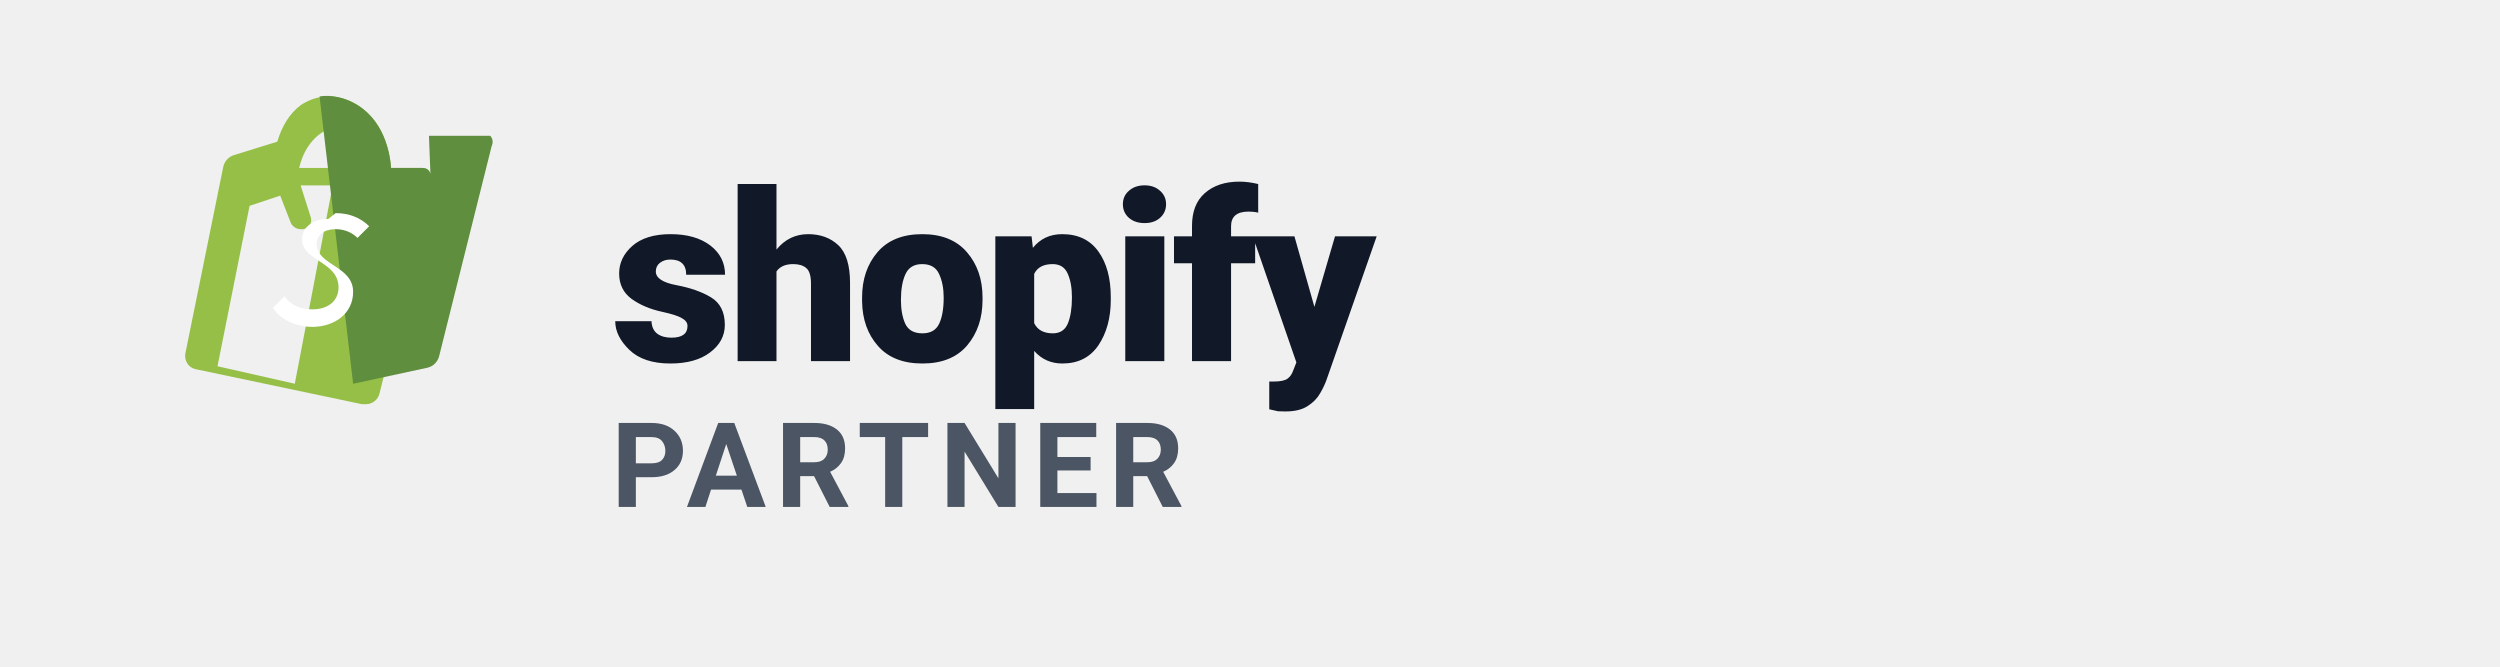
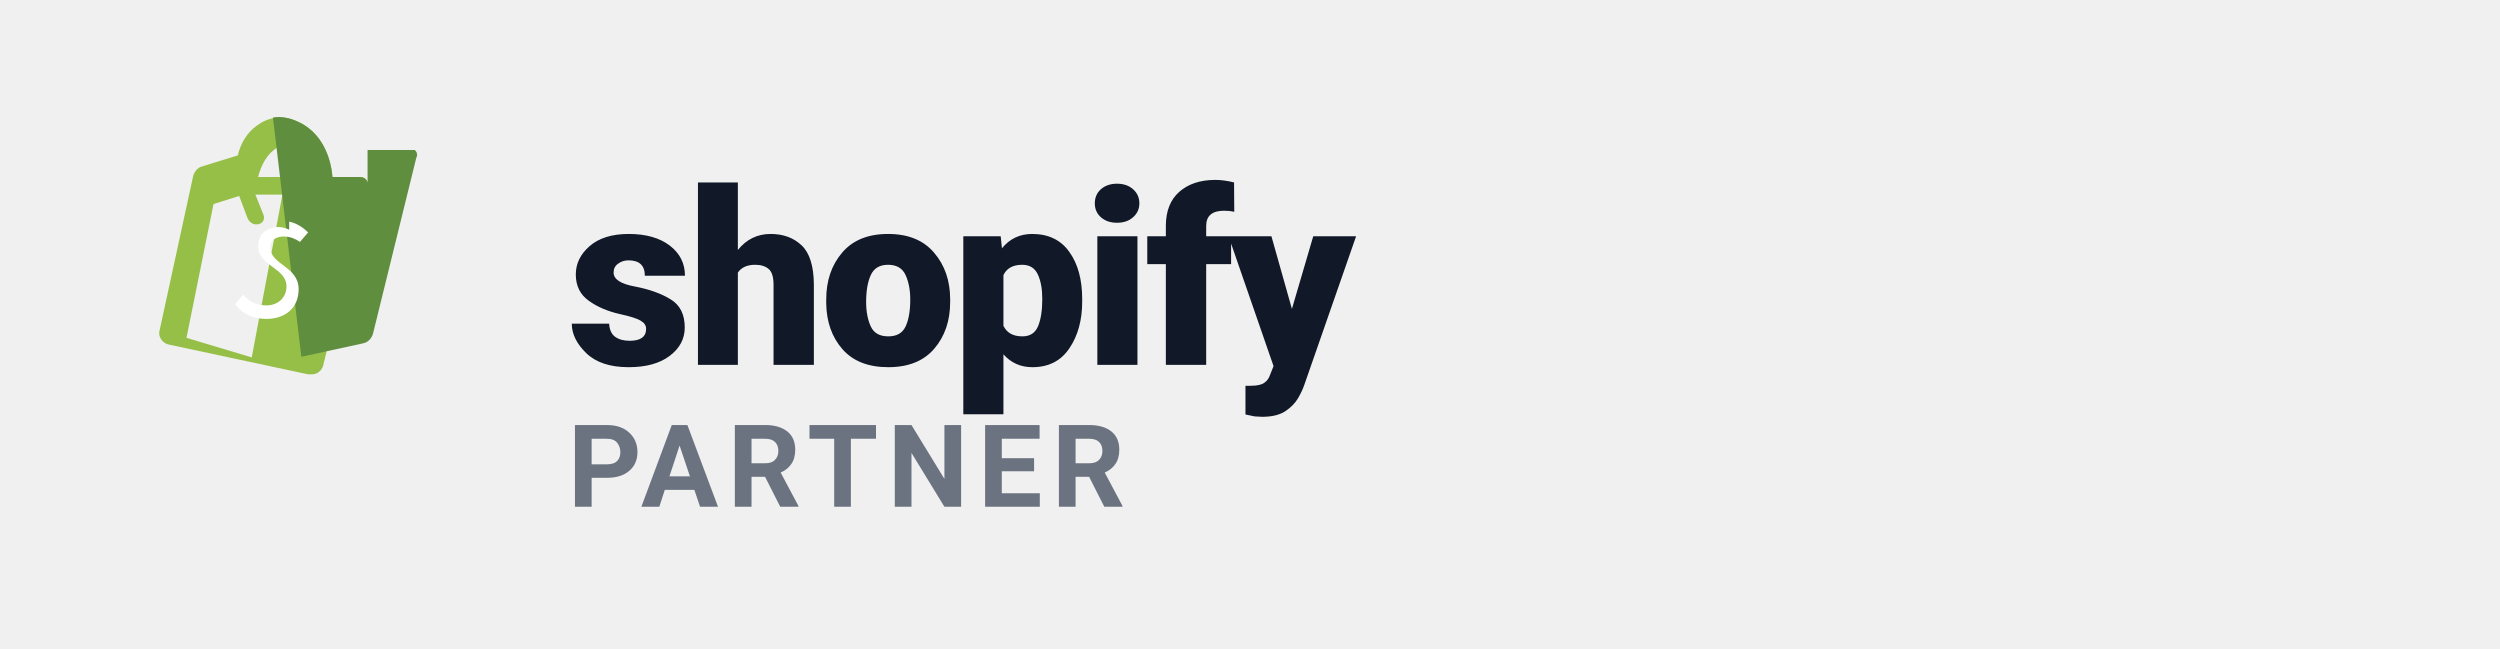
- <svg xmlns="http://www.w3.org/2000/svg" viewBox="0 0 180 48" height="42" fill="none">
-   <g transform="translate(6, 6)">
-     <g transform="scale(1.05)">
-       <path d="M23.8 6.2c-.1-.3-.3-.4-.6-.4h-2.1c-.1-1.4-.7-3.8-3.1-4.7-1.1-.4-2.2-.2-3.1.4-.8.6-1.3 1.5-1.6 2.5l-2.9.9c-.4.1-.7.4-.8.8l-2.6 12.8c-.1.5.2 1 .7 1.1l11.4 2.4c.1 0 .2 0 .3 0 .4 0 .8-.3.9-.7l3.6-14.4c.1-.2.1-.5-.1-.7zM16.9 3.1c1.3.5 1.7 2 1.8 2.7h-3.9c.2-.9.8-2.2 2.1-2.7zm-2.4 17.5L9.2 19.4l2.2-11 2.1-.7.7 1.8c.1.3.4.5.7.5.1 0 .1 0 .2 0 .4-.1.6-.4.5-.8L14.9 7h2.2l-2.6 13.6z" fill="#95BF47" />
-       <path d="M23.8 6.2c-.1-.3-.3-.4-.6-.4h-2.1c-.1-1.4-.7-3.8-3.1-4.7-.6-.2-1.2-.3-1.8-.2l2.3 19.7 5.1-1.1c.4-.1.7-.4.8-.8l3.6-14.4c.1-.2.1-.5-.1-.7h-4.2z" fill="#5E8E3E" />
-       <path d="M16.8 9.3c-1.1 0-1.8.6-1.8 1.4 0 1.5 2.5 1.5 2.5 3.3 0 .9-.7 1.5-1.8 1.5-.9 0-1.6-.4-1.9-.9l-.8.8c.5.8 1.6 1.3 2.7 1.3 1.5 0 2.8-.9 2.8-2.4 0-1.8-2.5-1.8-2.5-3.3 0-.6.5-1 1.3-1 .7 0 1.2.3 1.5.6l.8-.8c-.6-.6-1.4-.9-2.3-.9z" fill="#FFFFFF" />
-     </g>
-     <text x="38" y="20" font-family="'Adobe Clean', 'Plus Jakarta Sans', -apple-system, BlinkMacSystemFont, 'Segoe UI', Roboto, sans-serif" font-size="17" font-weight="800" fill="#111827" letter-spacing="-0.02em">shopify</text>
-     <text x="38" y="30.5" font-family="'Adobe Clean', 'Plus Jakarta Sans', -apple-system, BlinkMacSystemFont, 'Segoe UI', Roboto, sans-serif" font-size="8.5" font-weight="700" fill="#4B5563" letter-spacing="0.08em">PARTNER</text>
+ <svg xmlns="http://www.w3.org/2000/svg" viewBox="0 0 185 48" height="42" fill="none">
+   <g transform="translate(6, 8)">
+     <path d="M21.2 5.5c-.1-.3-.3-.4-.6-.4h-2c-.1-1.3-.7-3.4-2.8-4.2-1-.4-2-.2-2.8.4-.7.5-1.2 1.3-1.4 2.2l-2.6.8c-.4.1-.6.4-.7.7L5.8 16.5c-.1.4.2.9.7 1l10.3 2.2c.1 0 .2 0 .3 0 .4 0 .7-.3.8-.6l3.2-13c.1-.2.1-.4-.1-.6zm-6.2-2.8c1.2.5 1.5 1.8 1.6 2.4h-3.5c.2-.8.7-2 1.9-2.4zm-2.2 15.8L7.8 17l2-9.9 1.9-.6.6 1.6c.1.3.4.5.6.5.1 0 .1 0 .2 0 .4-.1.5-.4.4-.7l-.6-1.5h2l-2.3 12.2z" fill="#95BF47" />
+     <path d="M21.2 5.5c-.1-.3-.3-.4-.6-.4h-2c-.1-1.3-.7-3.4-2.8-4.2-.5-.2-1.1-.3-1.6-.2l2.1 17.7 4.6-1c.4-.1.6-.4.7-.7l3.2-13c.1-.2.1-.4-.1-.6h-3.5z" fill="#5E8E3E" />
+     <path d="M15.4 9c-.2-.1-.5-.2-.8-.2-.8 0-1.5.5-1.5 1.4 0 1.5 2.1 1.6 2.1 3 0 .8-.6 1.4-1.5 1.4-.8 0-1.4-.4-1.7-.8l-.6.7c.5.7 1.3 1.1 2.3 1.1 1.4 0 2.4-.8 2.4-2.2 0-1.7-2.1-1.8-2.1-3.1 0-.5.4-.8 1-.8.5 0 .9.2 1.2.4l.6-.7c-.4-.4-.9-.7-1.4-.8z" fill="#FFFFFF" />
+     <text x="36" y="19" font-family="'Adobe Clean', 'Plus Jakarta Sans', -apple-system, BlinkMacSystemFont, 'Segoe UI', Roboto, sans-serif" font-size="18" font-weight="800" fill="#111827" letter-spacing="-0.02em">shopify</text>
+     <text x="36" y="29.5" font-family="'Adobe Clean', 'Plus Jakarta Sans', -apple-system, BlinkMacSystemFont, 'Segoe UI', Roboto, sans-serif" font-size="8.5" font-weight="700" fill="#6B7280" letter-spacing="0.08em">PARTNER</text>
  </g>
</svg>
